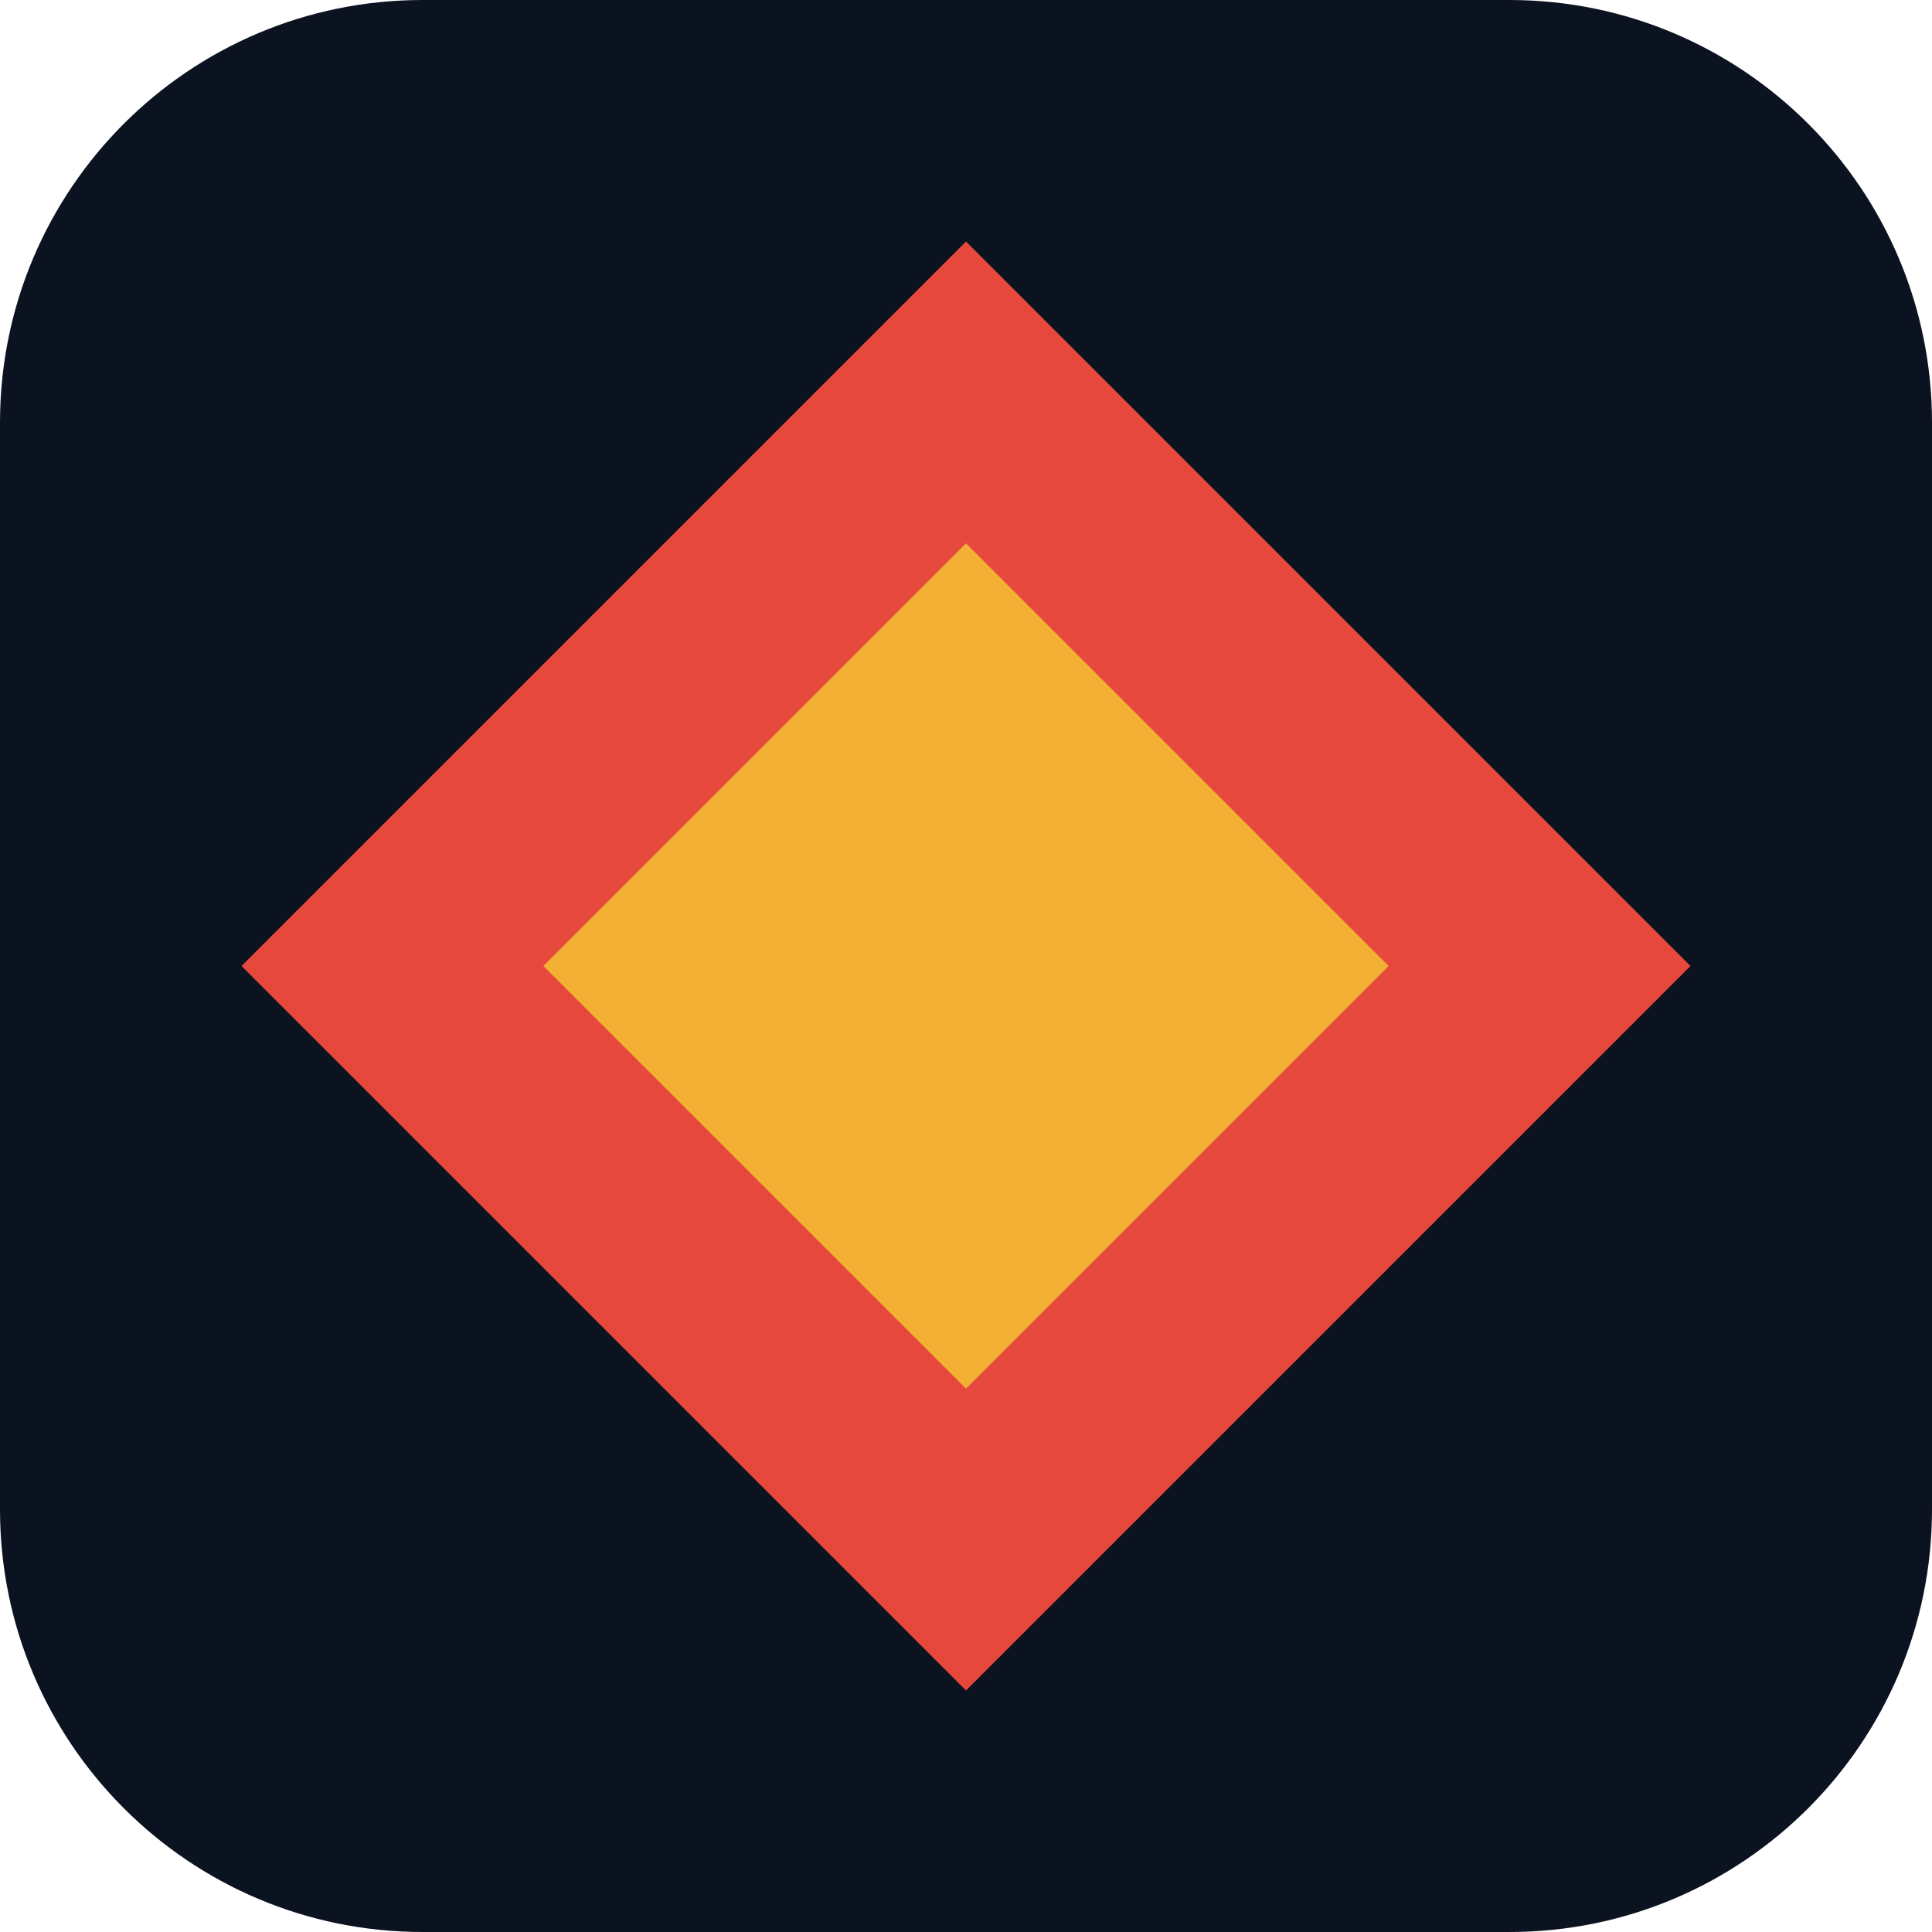
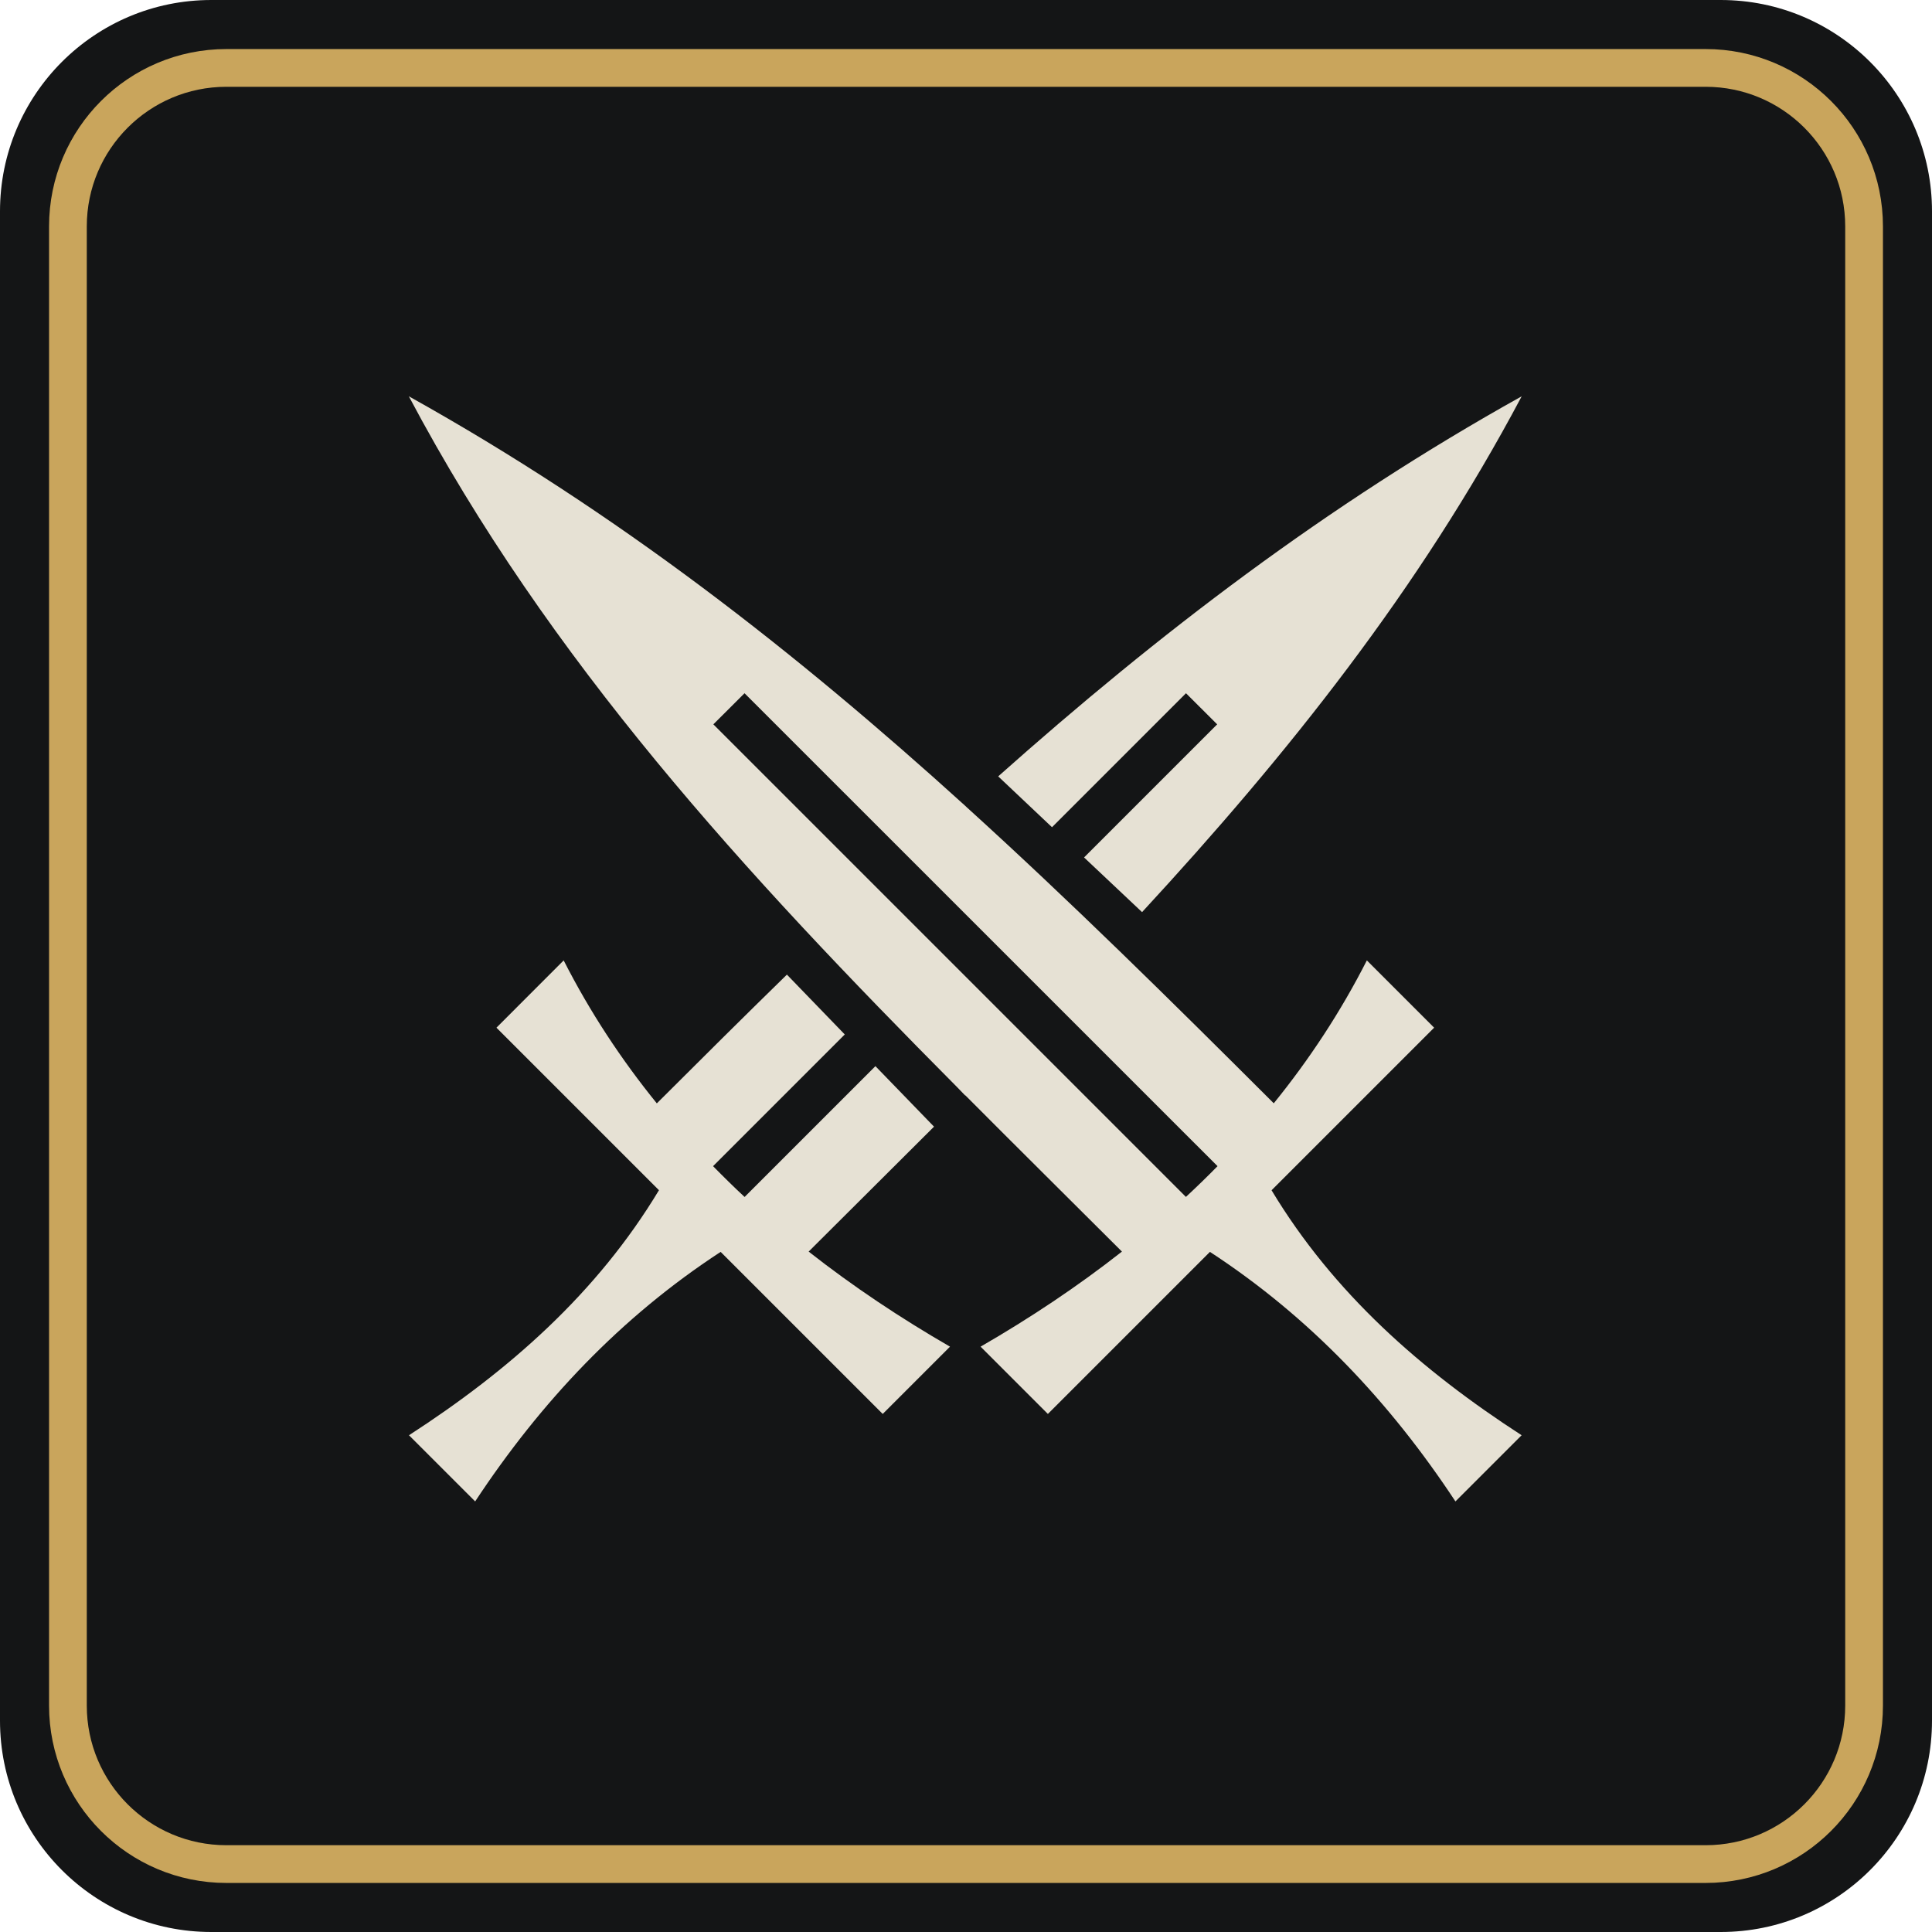
- <svg xmlns="http://www.w3.org/2000/svg" viewBox="0 0 64 64">
-   <rect width="64" height="64" rx="14" fill="#0b1220" />
-   <path d="M32 8 56 32 32 56 8 32Z" fill="#e6483d" />
-   <path d="M32 18 46 32 32 46 18 32Z" fill="#f2b134" />
+ <svg xmlns="http://www.w3.org/2000/svg" viewBox="0 0 512 512">
+   <rect width="512" height="512" rx="56" fill="#141516" />
+   <rect x="18" y="18" width="476" height="476" rx="42" fill="none" stroke="#c9a55c" stroke-width="10" />
+   <g transform="translate(96 96) scale(0.625)" fill="#e6e1d4">
+     <path fill="#e6e1d4" d="M19.75 14.438c59.538 112.29 142.51 202.35 232.28 292.718l3.626 3.75l.063-.062c21.827 21.93 44.04 43.923 66.405 66.25c-18.856 14.813-38.974 28.2-59.938 40.312l28.532 28.53l68.717-68.717c42.337 27.636 76.286 63.646 104.094 105.81l28.064-28.06c-42.47-27.493-79.74-60.206-106.03-103.876l68.936-68.938l-28.53-28.53c-11.115 21.853-24.413 42.015-39.47 60.593c-43.852-43.8-86.462-85.842-130.125-125.47c-.224-.203-.432-.422-.656-.625C183.624 122.75 108.515 63.91 19.75 14.437zm471.875 0c-83.038 46.28-154.122 100.78-221.97 161.156l22.814 21.562l56.81-56.812l13.22 13.187l-56.438 56.44l24.594 23.186c61.802-66.92 117.6-136.92 160.97-218.72zm-329.53 125.906l200.56 200.53a403 403 0 0 1-13.405 13.032L148.875 153.53zm-76.69 113.28l-28.5 28.532l68.907 68.906c-26.29 43.673-63.53 76.414-106 103.907l28.063 28.06c27.807-42.164 61.758-78.174 104.094-105.81l68.718 68.717l28.53-28.53c-20.962-12.113-41.08-25.5-59.937-40.313c17.865-17.83 35.61-35.433 53.157-52.97l-24.843-25.655l-55.47 55.467c-4.565-4.238-9.014-8.62-13.374-13.062l55.844-55.844l-24.53-25.374c-18.28 17.856-36.602 36.06-55.158 54.594c-15.068-18.587-28.38-38.758-39.5-60.625z" />
+   </g>
</svg>
